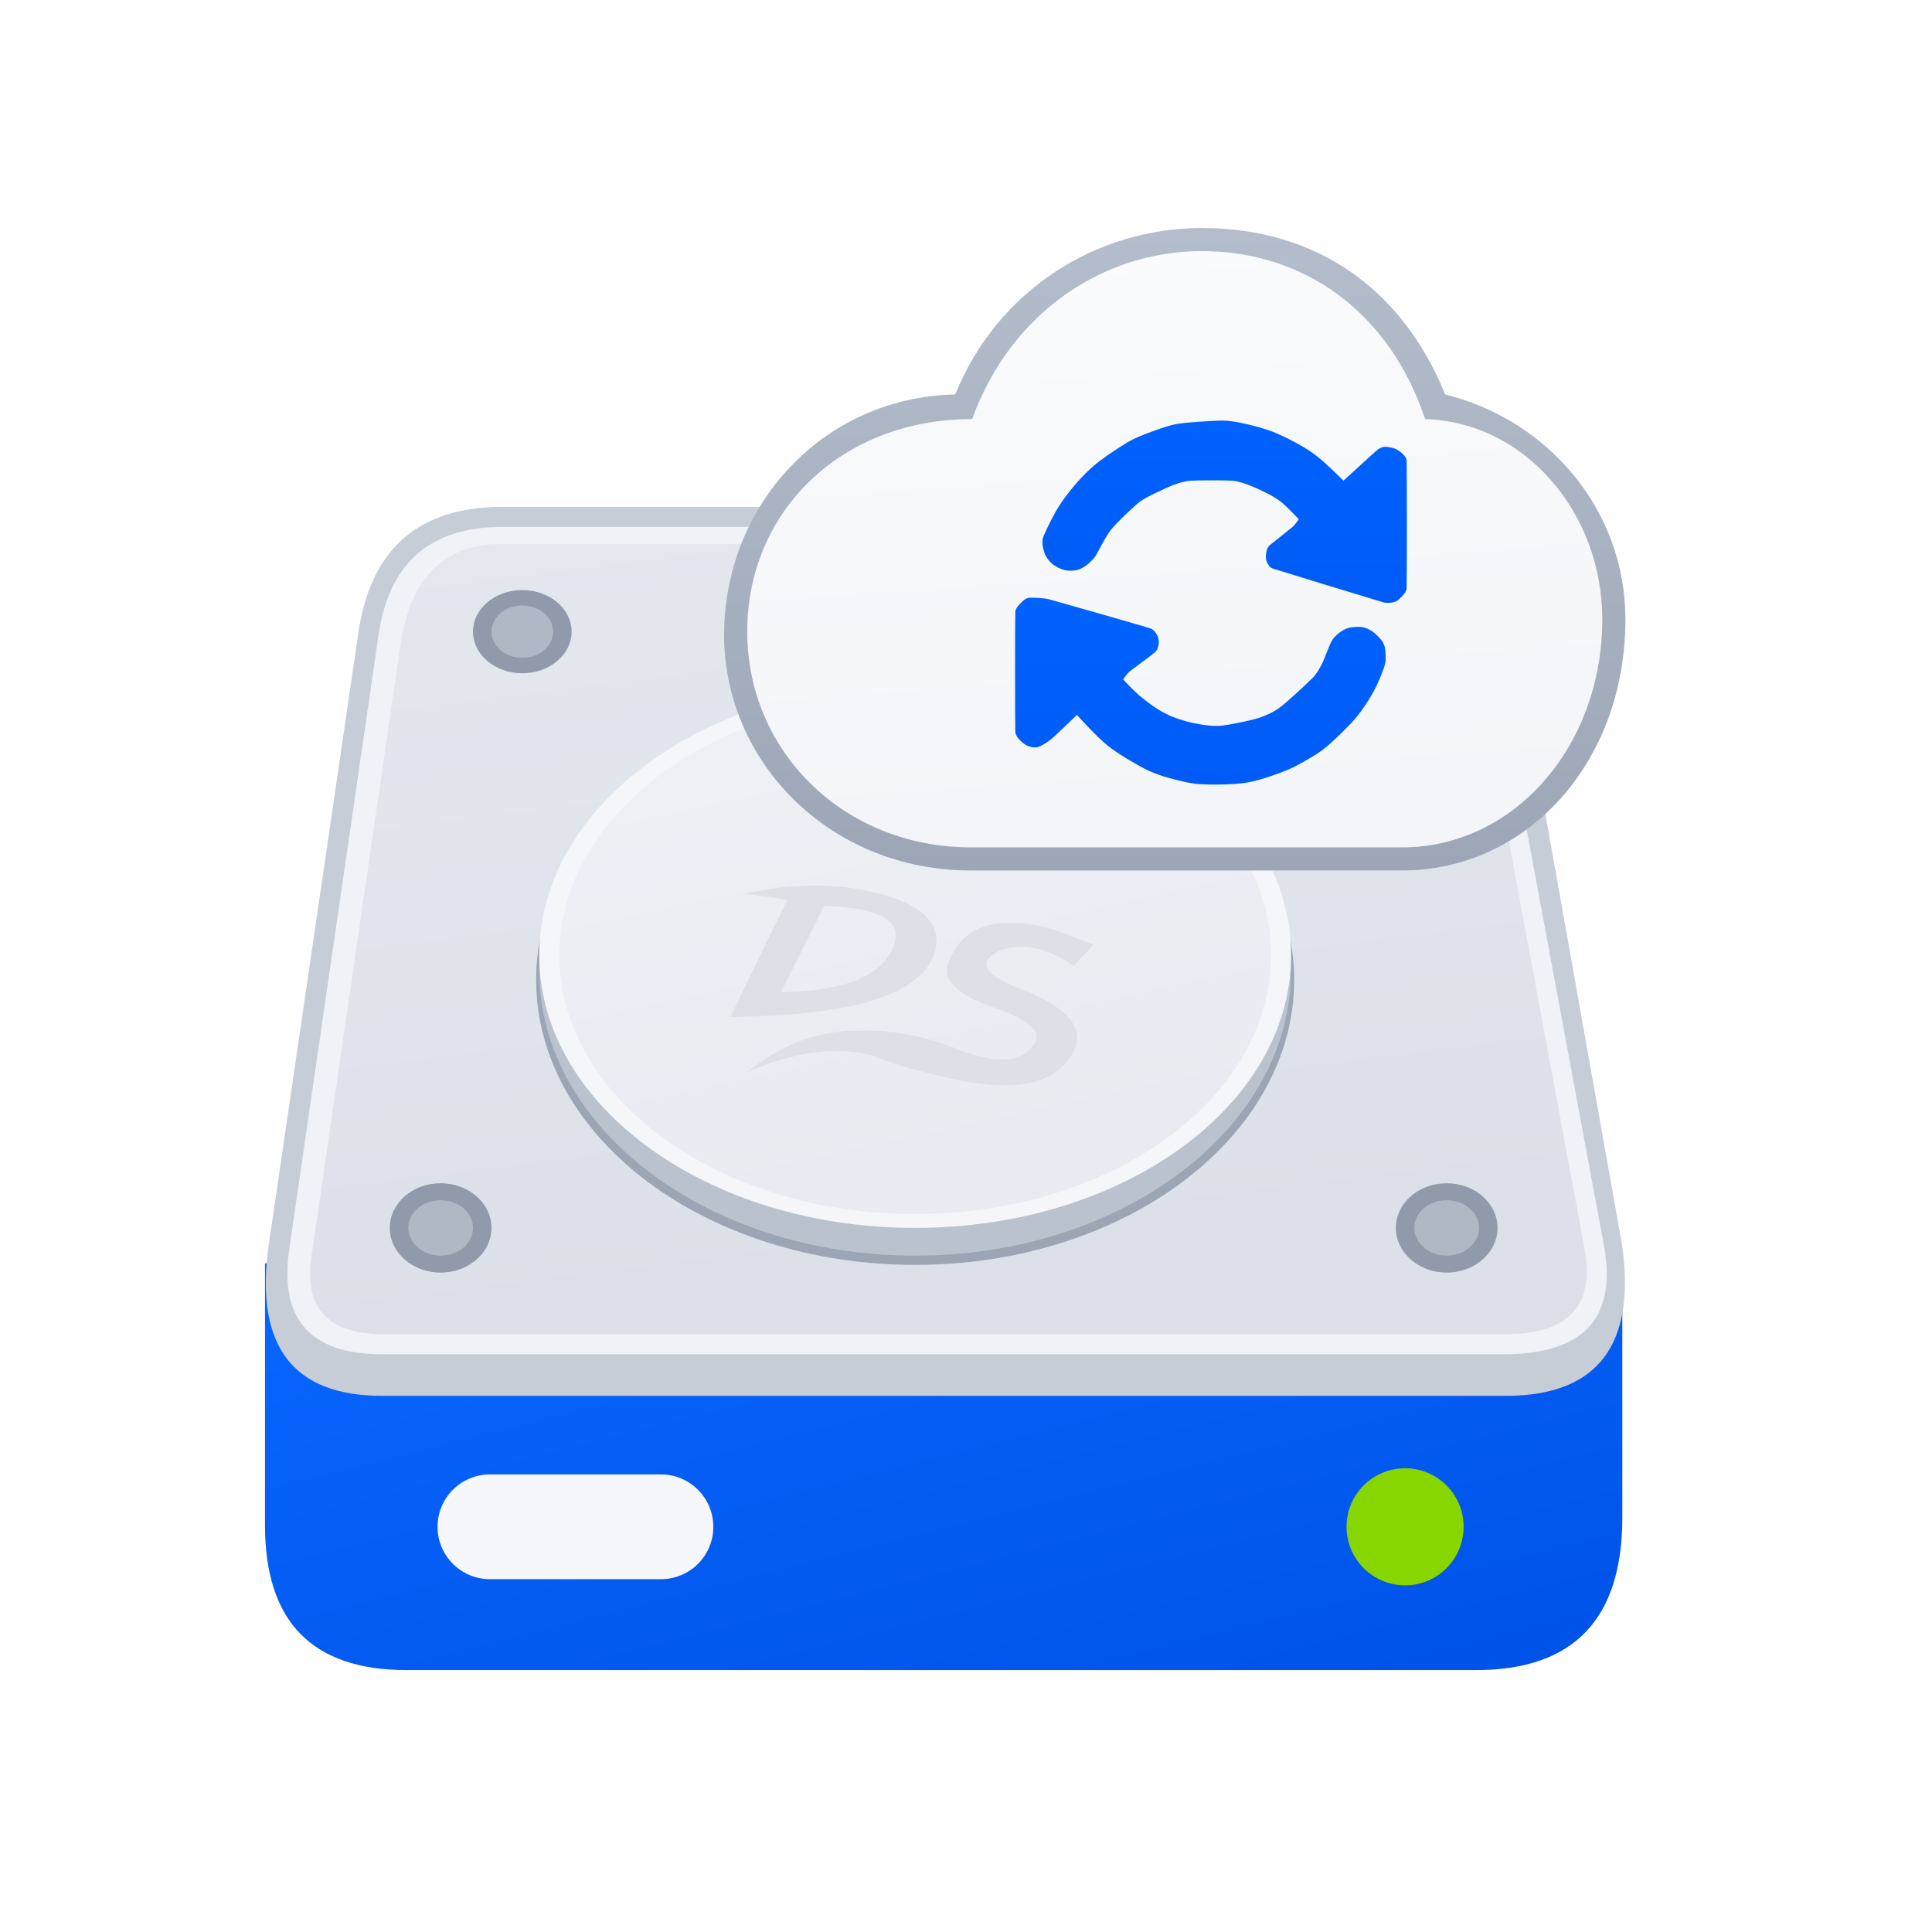
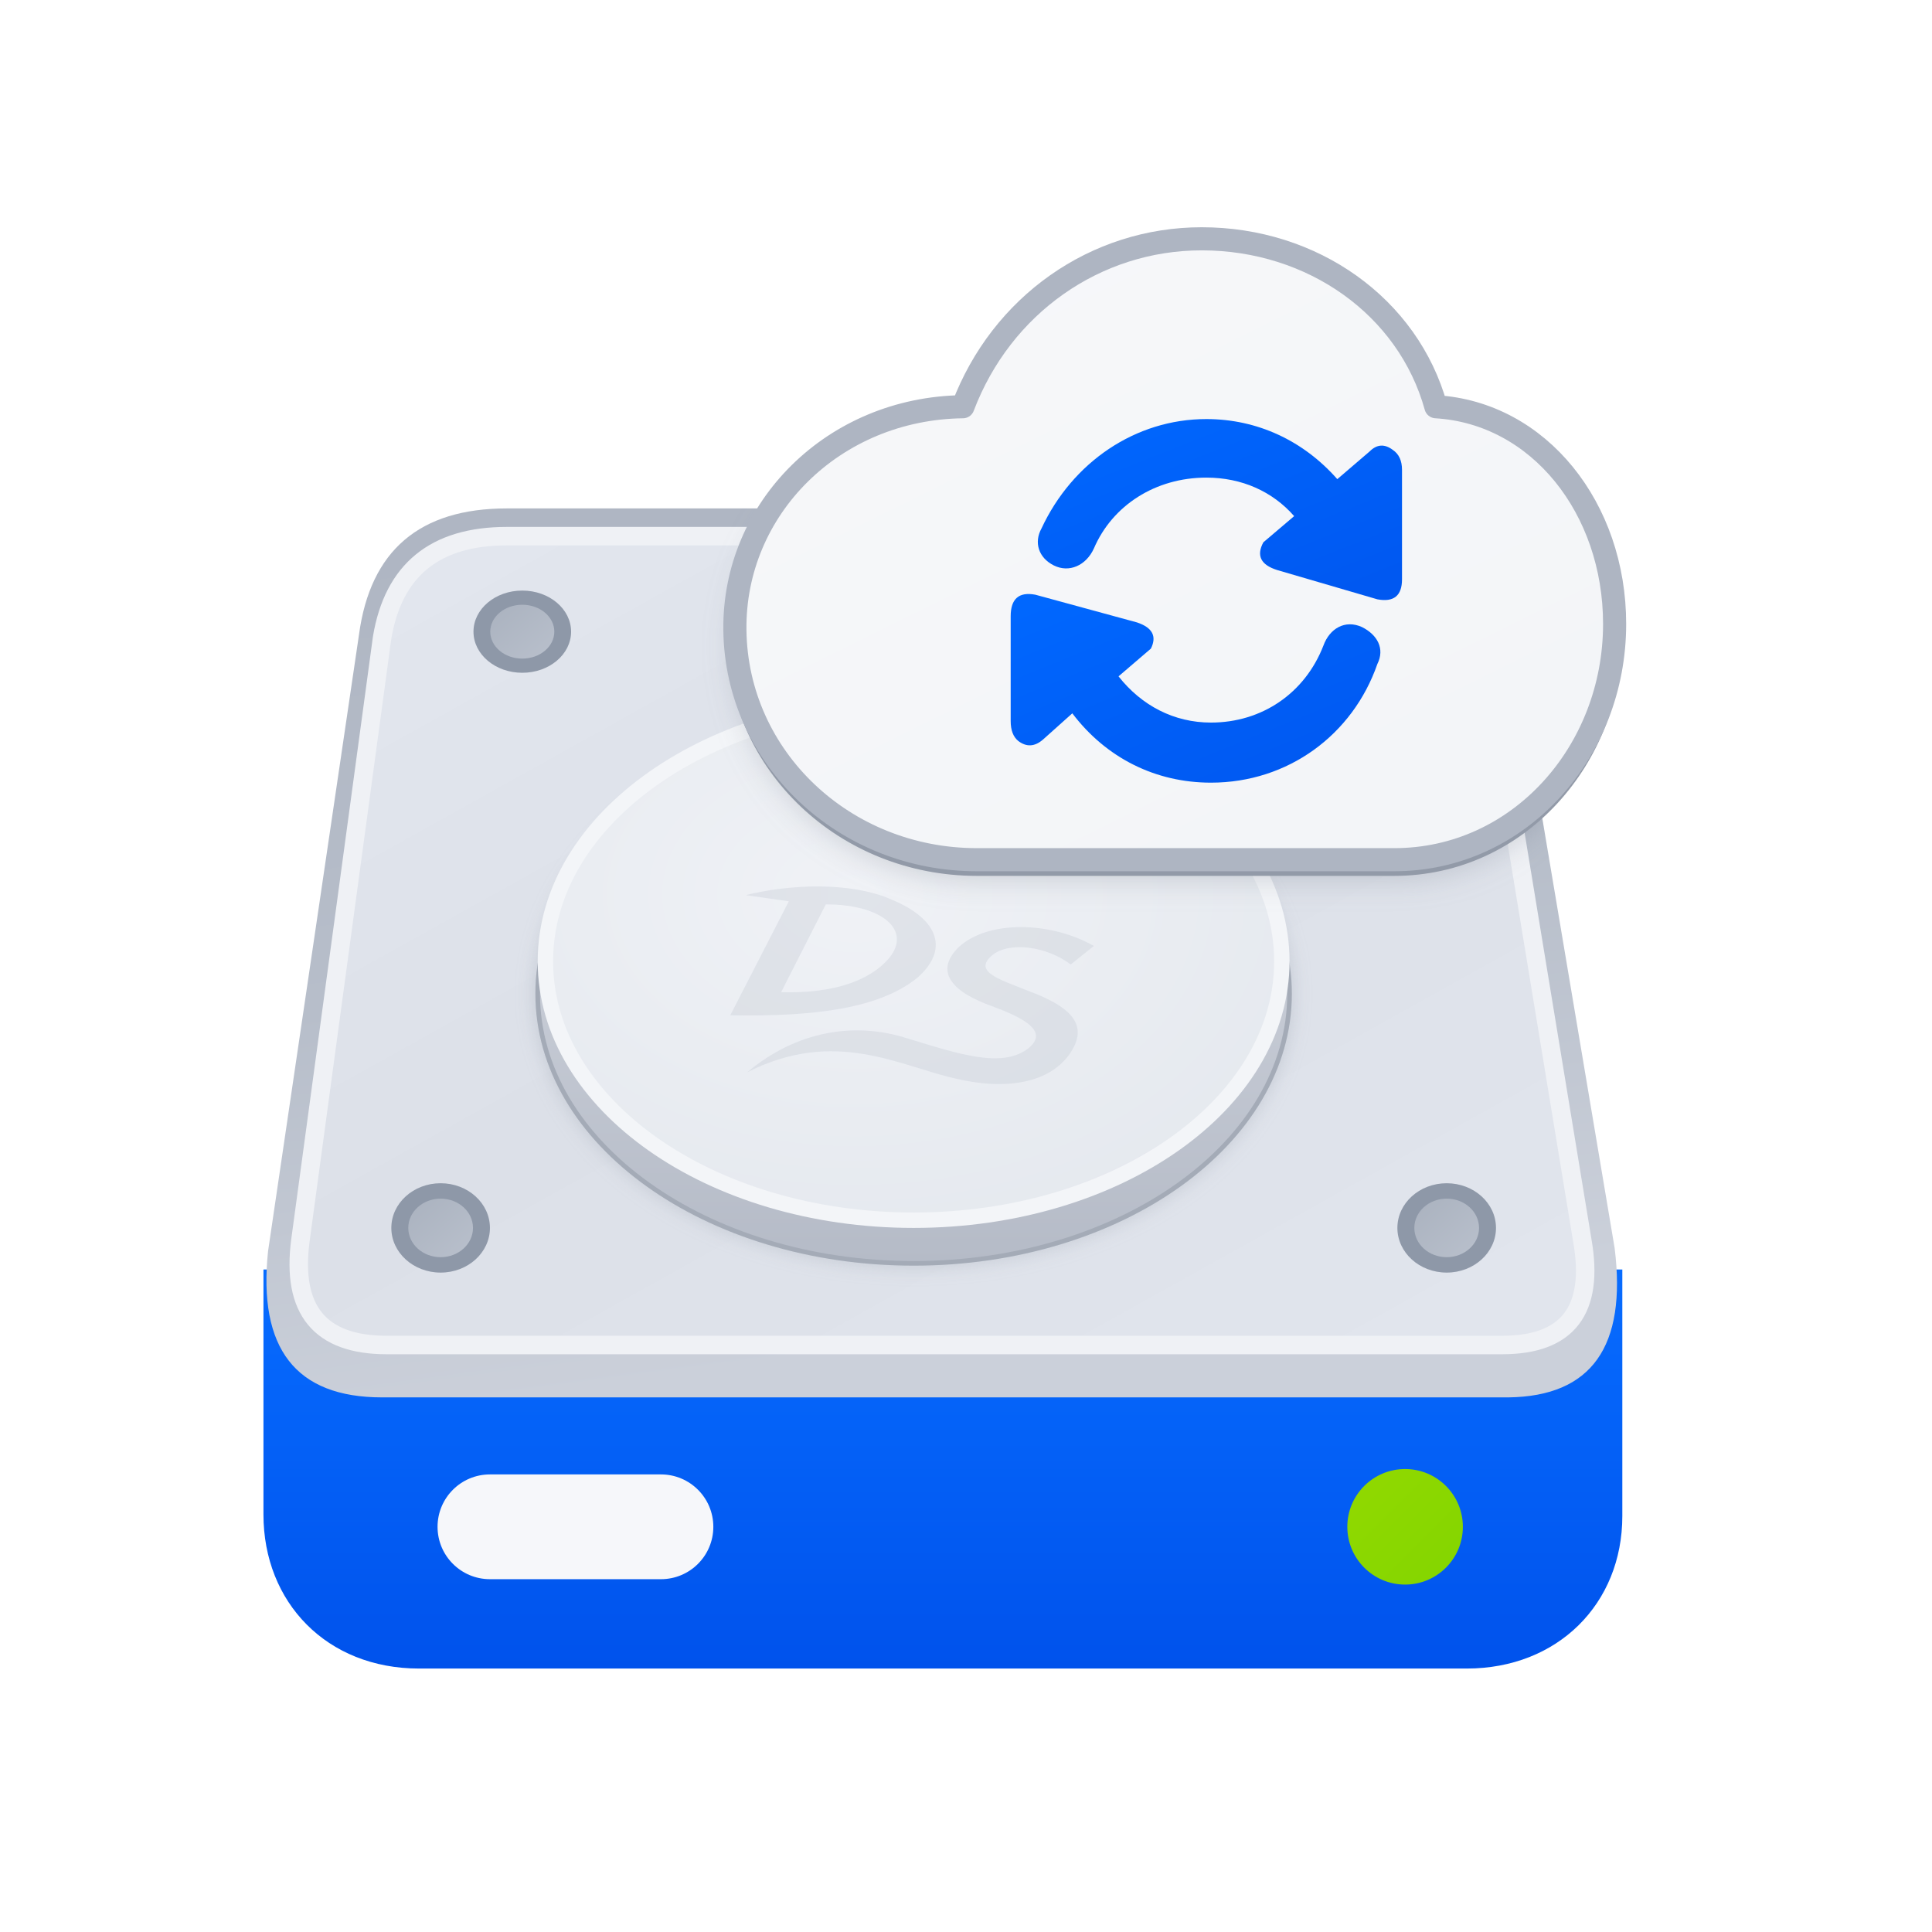
- <svg xmlns="http://www.w3.org/2000/svg" width="128" height="128" viewBox="0 0 1254 1254">
+ <svg xmlns="http://www.w3.org/2000/svg" xmlns:xlink="http://www.w3.org/1999/xlink" width="1254" height="1254" viewBox="0 0 1254 1254">
  <defs>
-     <linearGradient id="base" x1="0" y1="0" x2=".85" y2="1">
-       <stop stop-color="#0867ff" />
-       <stop offset="1" stop-color="#0053e9" />
+     <linearGradient id="blue-base" x1="0" y1="0" x2="0" y2="1">
+       <stop offset="0" stop-color="#076cff" />
+       <stop offset="1" stop-color="#0052ec" />
    </linearGradient>
-     <linearGradient id="plate" x1="0" y1="0" x2=".2" y2="1">
-       <stop stop-color="#e3e7ee" />
-       <stop offset="1" stop-color="#dce1e9" />
+     <linearGradient id="metal-edge" x1="0" y1="0" x2="0.2" y2="1">
+       <stop offset="0" stop-color="#aeb5c2" />
+       <stop offset="0.55" stop-color="#b7beca" />
+       <stop offset="1" stop-color="#cbd0da" />
    </linearGradient>
-     <linearGradient id="platter" x1="0" y1="0" x2=".3" y2="1">
-       <stop stop-color="#eef1f6" />
-       <stop offset="1" stop-color="#e8ecf2" />
+     <linearGradient id="metal-top" x1="0" y1="0" x2="0.9" y2="1">
+       <stop offset="0" stop-color="#e3e7ef" />
+       <stop offset="0.5" stop-color="#dce0e8" />
+       <stop offset="1" stop-color="#e1e5ed" />
    </linearGradient>
-     <linearGradient id="cloud" x1="0" y1="0" x2=".1" y2="1">
-       <stop stop-color="#fafbfc" />
+     <linearGradient id="platter-edge" x1="0" y1="0" x2="0" y2="1">
+       <stop offset="0" stop-color="#d6dae2" />
+       <stop offset="1" stop-color="#b5bbc7" />
+     </linearGradient>
+     <radialGradient id="platter-top" cx=".42" cy=".37" r=".75">
+       <stop offset="0" stop-color="#f0f2f6" />
+       <stop offset="1" stop-color="#e4e8ee" />
+     </radialGradient>
+     <linearGradient id="cloud-top" x1="0" y1="0" x2="0.7" y2="1">
+       <stop offset="0" stop-color="#f7f8fa" />
      <stop offset="1" stop-color="#f3f5f8" />
    </linearGradient>
-     <linearGradient id="arrows" x1="0" y1="0" x2="0" y2="1">
-       <stop stop-color="#0062ff" />
-       <stop offset="1" stop-color="#005bf5" />
+     <linearGradient id="sync-blue" x1="0" y1="0" x2="0.8" y2="1">
+       <stop offset="0" stop-color="#0068ff" />
+       <stop offset="1" stop-color="#0058f1" />
    </linearGradient>
-     <linearGradient id="rim" x1="0" y1="0" x2="0" y2="1">
-       <stop stop-color="#b4bdcb" />
-       <stop offset="1" stop-color="#9da6b6" />
+     <linearGradient id="screw" x1="0" y1="0" x2="1" y2="1">
+       <stop offset="0" stop-color="#aab2bf" />
+       <stop offset="1" stop-color="#b9c0cc" />
    </linearGradient>
+     <linearGradient id="led" x1="0" y1="0" x2="1" y2="1">
+       <stop offset="0" stop-color="#92d900" />
+       <stop offset="1" stop-color="#83d500" />
+     </linearGradient>
+     <filter id="disk-shadow" x="-.2" y="-.2" width="1.4" height="1.5" color-interpolation-filters="sRGB">
+       <feGaussianBlur stdDeviation="6" />
+     </filter>
+     <filter id="cloud-shadow" x="-.15" y="-.15" width="1.35" height="1.45" color-interpolation-filters="sRGB">
+       <feGaussianBlur stdDeviation="10" />
+     </filter>
+     <g id="screw-head">
+       <ellipse rx="32" ry="29" fill="#8e98a8" />
+       <ellipse rx="21" ry="19" fill="url(#screw)" />
+     </g>
+     <path id="cloud-outline" d="M 634,558 C 548,558 478,492 477,409 C 476,330 541,265 625,264 C 650,198 711,155 780,155 C 852,155 914,199 932,264 C 999,268 1048,330 1048,405 C 1048,488 986,558 905,558 Z" />
+     <clipPath id="drive-clip">
+       <path d="M 174,812 L 233,412 Q 244,330 329,330 H 887 Q 965,330 981,412 L 1048,810 Q 1060,906 979,907 H 248 Q 164,907 174,812 Z" />
+     </clipPath>
  </defs>
  <g id="drive">
-     <path d="M172 820H1053V985Q1053 1084 958 1084H264Q172 1084 172 990Z" fill="url(#base)" />
-     <path d="M326 329H887Q970 329 982 410L1053 809Q1066 905 979 906H248Q162 906 174 811L233 408Q246 329 326 329Z" fill="#c7cdd7" />
-     <path d="M326 342H887Q956 342 968 415L1041 808Q1054 878 978 879H248Q177 879 188 809L246 410Q257 342 326 342Z" fill="#eff2f7" />
-     <path d="M326 353H887Q945 353 956 420L1028 808Q1040 866 977 866H249Q192 866 203 810L260 418Q270 353 326 353Z" fill="url(#plate)" />
-     <g id="screws" fill="#909aaa">
-       <ellipse cx="339" cy="410" rx="32" ry="27" />
-       <ellipse cx="286" cy="797" rx="33" ry="29" />
-       <ellipse cx="939" cy="797" rx="33" ry="29" />
+     <path id="base" fill="url(#blue-base)" d="M 171,824 H 1053 V 984 C 1053,1041 1011,1083 952,1083 H 272 C 212,1083 171,1040 171,983 Z" />
+     <path id="metal-rim" fill="url(#metal-edge)" d="M 174,812 L 233,412 Q 244,330 329,330 H 887 Q 965,330 981,412 L 1048,810 Q 1060,906 979,907 H 248 Q 164,907 174,812 Z" />
+     <path id="metal-face" fill="url(#metal-top)" stroke="#eff1f5" stroke-width="12" d="M 195,805 L 248,414 Q 259,348 329,348 H 885 Q 949,348 963,416 L 1027,805 Q 1039,873 975,873 H 251 Q 186,873 195,805 Z" />
+     <g id="screws">
+       <use href="#screw-head" xlink:href="#screw-head" transform="translate(339 410) scale(.99 .92)" />
+       <use href="#screw-head" xlink:href="#screw-head" transform="translate(286 797)" />
+       <use href="#screw-head" xlink:href="#screw-head" transform="translate(939 797)" />
    </g>
-     <g fill="#afb8c5">
-       <ellipse cx="339" cy="410" rx="20" ry="17" />
-       <ellipse cx="286" cy="797" rx="21" ry="18" />
-       <ellipse cx="939" cy="797" rx="21" ry="18" />
+     <g id="platter">
+       <ellipse cx="593" cy="645" rx="246" ry="177" fill="#7e8796" opacity=".26" filter="url(#disk-shadow)" />
+       <ellipse cx="593" cy="645" rx="244" ry="175" fill="url(#platter-edge)" stroke="#a4abb7" stroke-width="3" />
+       <ellipse cx="593" cy="624" rx="239" ry="168" fill="url(#platter-top)" stroke="#f3f5f8" stroke-width="10" />
+       <g id="ds-monogram" fill="#b9c0cd" opacity=".29">
+         <path d="M 484,581 C 512,574 552,572 579,584 C 610,597 616,617 595,635 C 571,654 531,660 474,659 L 512,585 Z M 536,587 L 507,644 C 542,645 565,636 577,622 C 592,604 573,587 536,587 Z" fill-rule="evenodd" />
+         <path d="M 710,614 L 695,626 C 679,614 655,611 644,620 C 631,631 650,636 667,643 C 697,654 706,666 695,683 C 682,703 653,708 620,700 C 584,692 542,667 485,696 C 517,669 555,663 589,674 C 622,684 651,694 668,680 C 682,668 660,659 641,652 C 615,642 608,629 622,615 C 641,597 682,598 710,614 Z" />
+       </g>
    </g>
-     <ellipse cx="594" cy="636" rx="246" ry="185" fill="#9ca5b3" />
-     <ellipse cx="594" cy="630" rx="244" ry="185" fill="#bac2ce" />
-     <ellipse cx="594" cy="620" rx="244" ry="177" fill="#f4f6f9" />
-     <ellipse cx="594" cy="620" rx="231" ry="168" fill="url(#platter)" />
-     <g id="monogram" fill="#dce1e8">
-       <path fill-rule="evenodd" d="M484 580Q533 569 574 581Q613 592 607 617Q596 659 474 660L511 584ZM535 588L507 644Q569 643 580 614Q590 590 535 588Z" />
-       <path d="M710 613L697 627Q671 609 649 617Q626 628 663 642Q708 660 697 682Q682 712 627 702Q591 695 566 685Q530 676 485 696Q519 668 559 669Q590 668 624 682Q660 695 671 678Q680 666 645 654Q608 641 616 624Q629 589 683 603Z" />
+     <rect id="status-slot" x="284" y="957" width="179" height="68" rx="34" fill="#f6f7fa" />
+     <circle id="power-led" cx="912" cy="991" r="37.5" fill="url(#led)" />
+   </g>
+   <g id="cloud">
+     <g clip-path="url(#drive-clip)">
+       <use xlink:href="#cloud-outline" transform="translate(0 12)" fill="#697181" opacity=".28" filter="url(#cloud-shadow)" />
    </g>
-     <rect x="284" y="957" width="179" height="68" rx="34" fill="#f6f7fa" />
-     <circle cx="912" cy="991" r="38" fill="#88d600" />
-   </g>
-   <g id="cloud-sync">
-     <path d="M620 256C648 187 713 148 780 148C854 148 910 187 938 256C1006 273 1055 332 1055 402C1055 495 991 565 910 565H630C539 565 470 495 470 412C470 329 533 258 620 256Z" fill="url(#rim)" />
-     <path d="M631 272C656 203 716 163 780 163C847 163 902 203 925 272C990 274 1040 333 1040 402C1040 484 983 550 910 550H630C548 550 485 488 485 410C485 332 546 272 631 272Z" fill="url(#cloud)" />
-     <g id="sync-arrows" fill="url(#arrows)">
-       <path d="M659.0 475.0C659.2 478.3 662.9 481.5 665.0 483.0C667.1 484.5 670.5 485.4 673.0 485.0C675.5 484.6 679.3 482.1 682.0 480.0C684.7 477.9 699.0 464.0 699.0 464.0C699.0 464.0 711.7 478.2 719.0 484.0C726.3 489.8 738.0 496.4 743.0 499.0C748.0 501.6 753.5 503.5 759.0 505.0C764.5 506.5 772.3 508.6 779.0 509.0C785.7 509.4 800.1 509.4 809.0 508.0C817.9 506.6 829.1 502.3 835.0 500.0C840.9 497.7 848.1 493.3 852.0 491.0C855.9 488.7 859.6 486.0 863.0 483.0C866.4 480.0 875.4 471.5 880.0 466.0C884.6 460.5 889.1 453.4 892.0 448.0C894.9 442.6 898.2 434.2 899.0 431.0C899.8 427.8 899.2 422.8 899.0 421.0C898.8 419.2 898.0 417.4 897.0 416.0C896.0 414.6 893.0 411.4 891.0 410.0C889.0 408.6 886.4 407.3 884.0 407.0C881.6 406.7 877.0 406.8 874.0 408.0C871.0 409.2 867.1 412.0 865.0 415.0C862.9 418.0 859.7 427.8 858.0 431.0C856.3 434.2 854.5 437.4 852.0 440.0C849.5 442.6 835.2 455.9 831.0 459.0C826.8 462.1 821.9 464.4 817.0 466.0C812.1 467.6 797.9 470.5 793.0 471.0C788.1 471.5 782.9 470.8 778.0 470.0C773.1 469.2 767.2 467.5 763.0 466.0C758.8 464.5 754.8 462.4 751.0 460.0C747.2 457.6 742.6 454.1 739.0 451.0C735.4 447.9 729.0 441.0 729.0 441.0C729.0 441.0 731.4 437.4 733.0 436.0C734.6 434.6 748.2 424.9 750.0 423.0C751.8 421.1 752.5 417.4 752.0 415.0C751.5 412.6 749.6 409.0 747.0 408.0C744.4 407.0 685.2 390.1 681.0 389.0C676.8 387.9 669.4 387.9 668.0 388.0C666.6 388.1 665.0 389.0 664.0 390.0C663.0 391.0 659.2 394.2 659.0 397.0C658.8 399.8 658.8 471.7 659.0 475.0Z" />
-       <path d="M677.0 349.0C676.0 352.1 677.1 356.4 678.0 359.0C678.9 361.6 680.9 364.2 683.0 366.0C685.1 367.8 688.5 369.4 691.0 370.0C693.5 370.6 696.9 370.5 699.0 370.0C701.1 369.5 703.2 368.3 705.0 367.0C706.8 365.7 709.4 363.3 711.0 361.0C712.6 358.7 717.0 349.1 721.0 344.0C725.0 338.9 734.9 329.9 737.0 328.0C739.1 326.1 741.5 324.4 744.0 323.0C746.5 321.6 757.2 316.5 761.0 315.0C764.8 313.5 768.9 312.3 773.0 312.0C777.1 311.7 796.2 311.7 800.0 312.0C803.8 312.3 807.5 313.7 811.0 315.0C814.5 316.3 820.8 319.3 824.0 321.0C827.2 322.7 830.3 324.7 833.0 327.0C835.7 329.3 843.0 337.0 843.0 337.0C843.0 337.0 840.6 340.6 839.0 342.0C837.4 343.4 825.1 353.0 824.0 354.0C822.9 355.0 822.3 356.6 822.0 358.0C821.7 359.4 821.4 362.2 822.0 364.0C822.6 365.8 824.0 368.3 826.0 369.0C828.0 369.7 896.1 390.5 898.0 391.0C899.9 391.5 902.6 391.3 904.0 391.0C905.4 390.7 907.0 390.0 908.0 389.0C909.0 388.0 912.8 384.8 913.0 382.0C913.2 379.2 913.2 302.0 913.0 299.0C912.8 296.0 909.2 293.4 907.0 292.0C904.8 290.6 900.7 290.0 899.0 290.0C897.3 290.0 895.4 290.9 894.0 292.0C892.6 293.1 872.0 312.0 872.0 312.0C872.0 312.0 859.3 299.1 852.0 294.0C844.7 288.9 834.4 283.7 828.0 281.0C821.6 278.3 812.9 276.1 808.0 275.0C803.1 273.9 798.0 273.0 793.0 273.0C788.0 273.0 770.8 274.1 765.0 275.0C759.2 275.9 753.5 278.0 748.0 280.0C742.5 282.0 737.0 284.0 732.0 287.0C727.0 290.0 715.1 297.5 708.0 304.0C700.9 310.5 693.9 318.9 689.0 326.0C684.1 333.1 678.0 345.9 677.0 349.0Z" />
+     <use xlink:href="#cloud-outline" transform="translate(0 5)" fill="#a2aab8" stroke="#929aa8" stroke-width="11" stroke-linejoin="round" />
+     <use xlink:href="#cloud-outline" fill="url(#cloud-top)" stroke="#aeb5c2" stroke-width="15" stroke-linejoin="round" />
+     <g id="sync-arrows" fill="url(#sync-blue)">
+       <path id="sync-top" d="M 676,343 C 696,300 737,272 783,272 C 816,272 846,286 868,311 L 889,293 Q 896,286 904,292 Q 910,296 910,305 L 910,376 Q 910,392 894,389 L 829,370 Q 813,365 820,352 L 840,335 C 826,319 806,310 783,310 C 750,310 722,328 710,356 C 705,367 694,372 684,367 C 674,362 671,352 676,343 Z" />
+       <path id="sync-bottom" d="M 894,431 C 878,477 836,508 786,508 C 750,508 718,492 696,463 L 677,480 Q 669,487 661,481 Q 656,477 656,468 L 656,400 Q 656,383 672,386 L 738,404 Q 753,409 747,421 L 726,439 C 741,458 762,469 786,469 C 819,469 847,450 859,419 C 863,408 873,402 884,407 C 894,412 899,421 894,431 Z" />
    </g>
  </g>
</svg>
